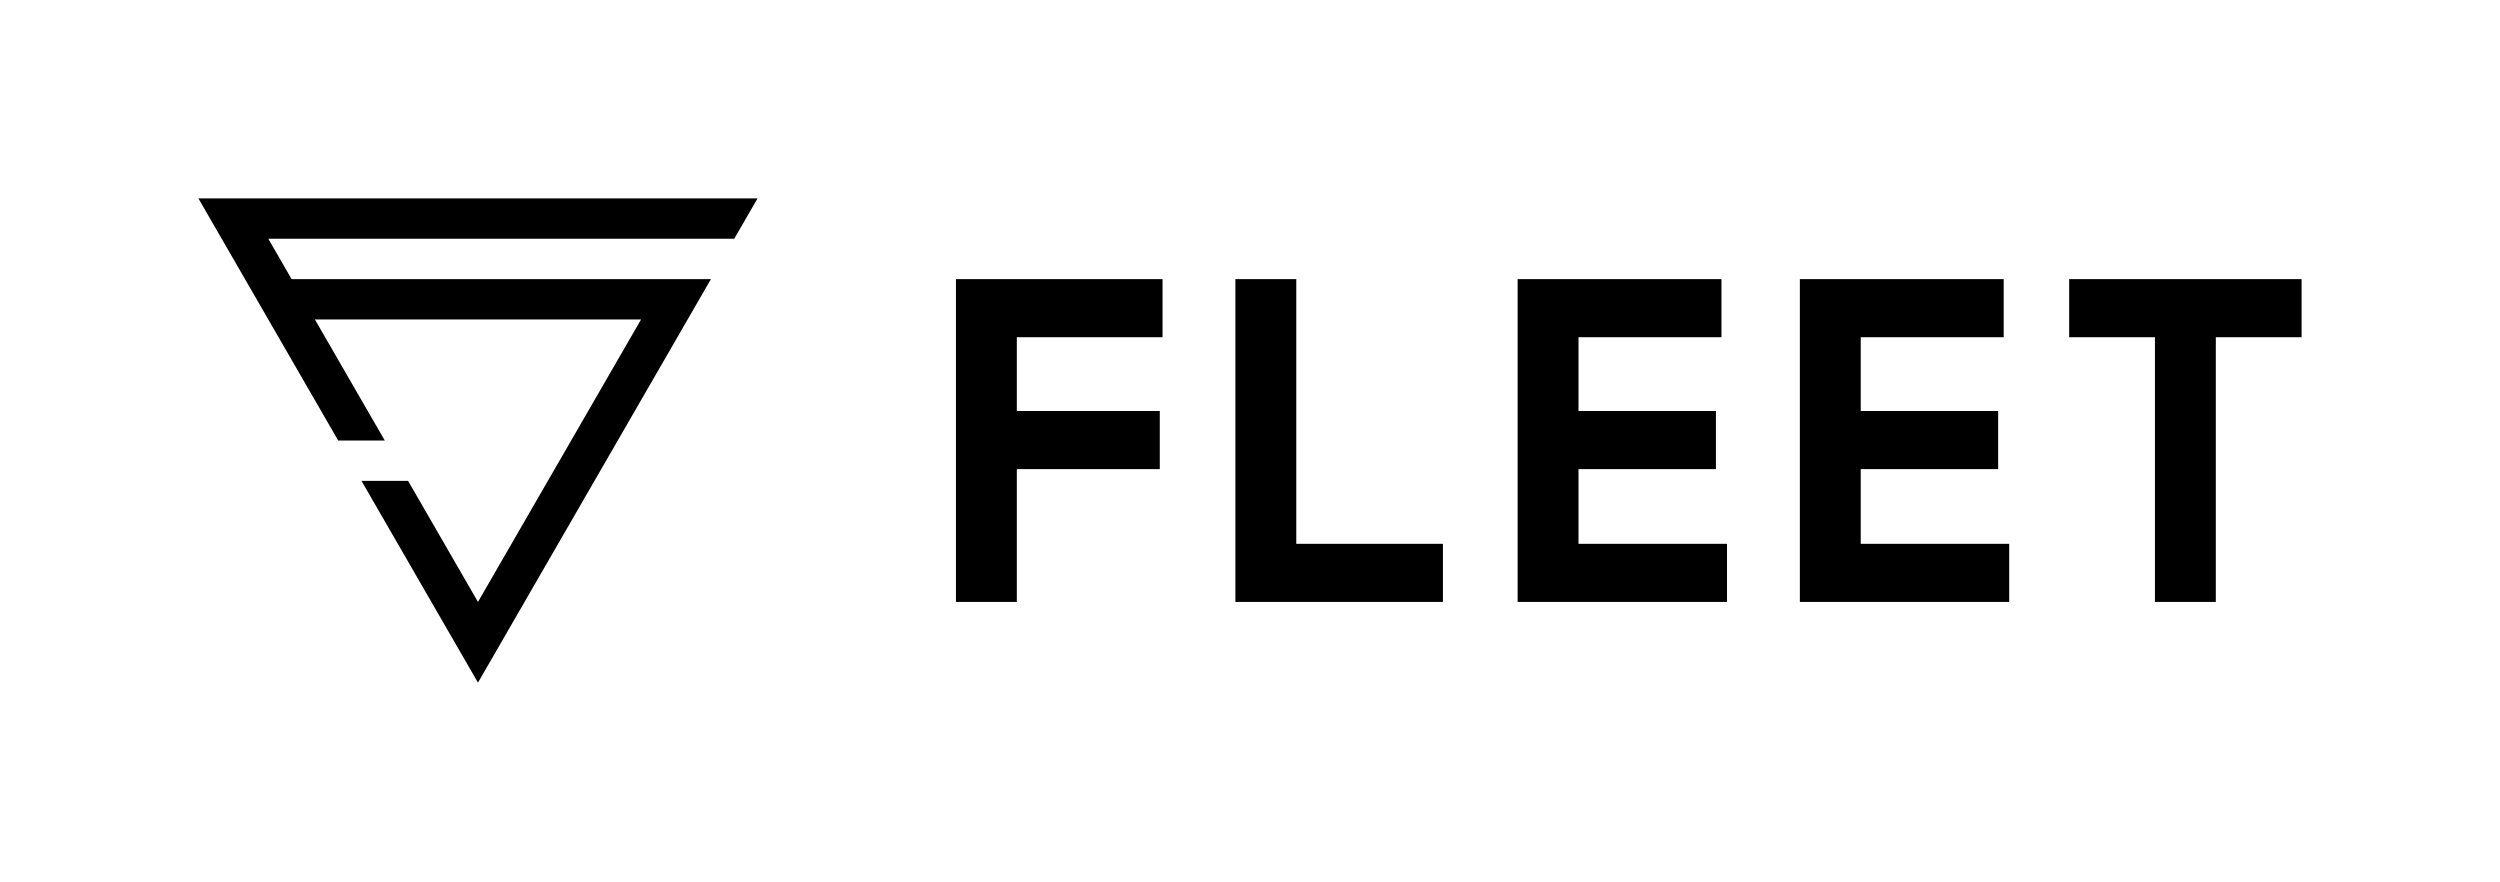
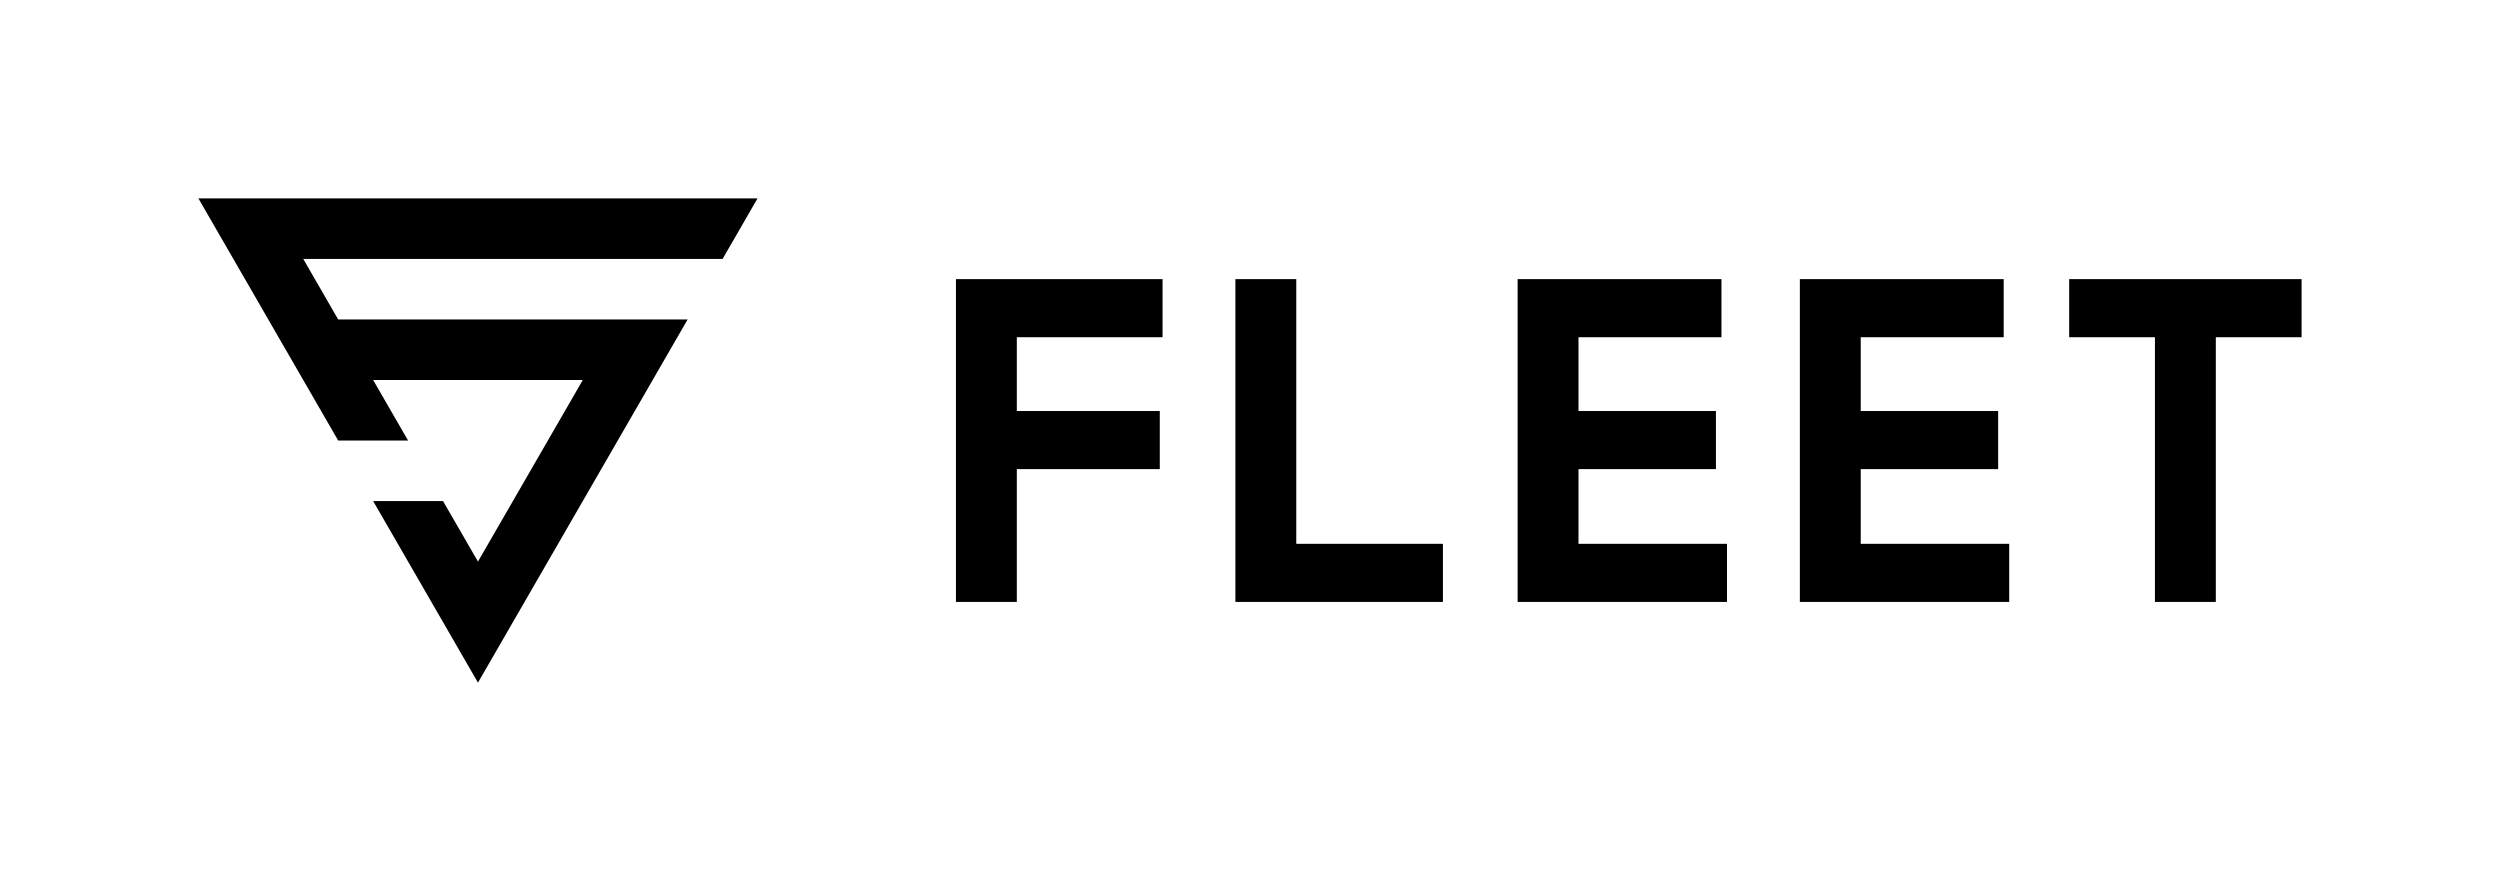
<svg xmlns="http://www.w3.org/2000/svg" version="1.1" viewBox="0 0 1882.949 663.59">
  <defs>
    <style>
      .st0 {
        fill: none;
        stroke: currentColor;
        stroke-miterlimit: 10;
      }

      .st1 {
        fill: currentColor;
      }

      .st2 {
        display: none;
      }
    </style>
  </defs>
  <g id="Layer_2" class="st2">
    <rect class="st0" x="720" y="-28.205" width="2016" height="720" />
    <rect class="st0" x="675.342" y="-28.205" width="2060.658" height="720" />
    <rect class="st0" y="-28.205" width="720" height="720" />
    <rect class="st0" y="-28.205" width="149.44" height="720" />
    <rect class="st0" x="570.56" y="-28.205" width="149.44" height="720" />
    <rect class="st0" x="1733.509" y="-28.205" width="149.44" height="720" />
    <rect class="st0" x="866.754" y="-866.754" width="149.44" height="1882.949" transform="translate(1016.194 -866.7543) rotate(90)" />
    <rect class="st0" x="866.754" y="-352.604" width="149.44" height="1882.949" transform="translate(1530.344 -352.6044) rotate(90)" />
    <rect class="st0" y="210.23" width="1882.949" height="243.13" />
  </g>
  <g id="Layer_1">
    <g class="st2">
      <path class="st1" d="M839.613,324.783v-174.095h164.12v18.135h-142.359v58.032h135.898v18.135h-135.898v79.793h-21.762Z" />
      <path class="st1" d="M1035.47,324.783v-174.095h21.762v155.96h137.825v18.135h-159.587Z" />
      <path class="st1" d="M1224.072,324.783v-174.095h170.921v18.135h-149.159v58.032h142.925v18.135h-142.925v61.658h152.333v18.135h-174.095Z" />
      <path class="st1" d="M1427.183,324.783v-174.095h170.921v18.135h-149.159v58.032h142.925v18.135h-142.925v61.658h152.333v18.135h-174.095Z" />
      <path class="st1" d="M1712.233,324.783v-155.96h-87.047v-18.135h195.857v18.135h-87.047v155.96h-21.762Z" />
      <path class="st1" d="M1999.217,324.783l-93.848-174.095h24.935l83.42,158.68,83.42-158.68h24.595l-93.508,174.095h-29.016Z" />
      <path class="st1" d="M2091.042,324.783l101.555-174.095h29.016l101.555,174.095h-25.389l-21.762-39.897h-137.825l-21.762,39.897h-25.389ZM2149.073,266.751h116.063l-58.032-101.555-58.032,101.555Z" />
      <path class="st1" d="M2352.184,324.783v-174.095h22.669l174.888,147.232h.227v-147.232h21.762v174.095h-22.669l-174.888-148.479h-.227v148.479h-21.762Z" />
      <path d="M967.615,476.934c0-4.483-.353-8.01-1.058-10.579-.705-2.569-2.292-4.471-4.76-5.705-2.468-1.234-6.297-2.04-11.485-2.418s-12.291-.642-21.308-.793l-42.012-.605c-10.377-.151-18.714-.781-25.011-1.889-6.297-1.108-11.057-2.859-14.281-5.252s-5.378-5.604-6.46-9.634c-1.083-4.03-1.625-9.067-1.625-15.112,0-6.599.743-12.04,2.229-16.321,1.486-4.282,4.181-7.632,8.085-10.05,3.904-2.418,9.433-4.118,16.586-5.1,7.153-.982,16.397-1.474,27.731-1.474h32.34c10.276,0,18.84.327,25.691.982s12.291,2.166,16.321,4.534,6.914,6.045,8.652,11.032c1.738,4.987,2.607,11.838,2.607,20.553h-14.508c0-6.75-.642-11.851-1.927-15.301-1.285-3.451-3.4-5.806-6.347-7.065-2.947-1.259-6.914-1.939-11.901-2.04s-11.183-.151-18.588-.151h-31.585c-9.017,0-16.233.176-21.648.529s-9.508,1.159-12.279,2.418-4.622,3.274-5.554,6.045-1.398,6.574-1.398,11.41c0,4.08.327,7.355.982,9.823.655,2.468,2.128,4.345,4.42,5.629s5.831,2.166,10.616,2.645,11.309.768,19.57.869l45.035.605c10.579.151,19.029.768,25.351,1.851,6.322,1.083,11.057,2.834,14.206,5.252,3.148,2.418,5.239,5.68,6.272,9.785s1.549,9.281,1.549,15.528c0,6.801-.642,12.505-1.927,17.115-1.285,4.609-3.765,8.299-7.443,11.07-3.677,2.771-8.992,4.76-15.944,5.969s-16.095,1.813-27.429,1.813h-35.363c-10.327,0-18.991-.453-25.993-1.36s-12.581-2.733-16.737-5.478c-4.156-2.745-7.141-6.838-8.954-12.279s-2.72-12.694-2.72-21.762h14.508c0,7.103.579,12.594,1.738,16.473s3.186,6.662,6.083,8.35,6.952,2.695,12.165,3.022,11.851.491,19.911.491h34.607c9.017,0,16.145-.29,21.384-.869s9.118-1.688,11.636-3.325c2.519-1.637,4.143-3.992,4.874-7.065s1.096-7.128,1.096-12.165Z" />
      <path d="M1168.549,510.484v-48.36l-65.285-67.704h19.344l53.196,56.823,53.196-56.823h19.344l-65.285,67.704v48.36h-14.508Z" />
      <path d="M1497.484,476.934c0-4.483-.353-8.01-1.058-10.579-.705-2.569-2.292-4.471-4.76-5.705-2.468-1.234-6.297-2.04-11.485-2.418s-12.291-.642-21.308-.793l-42.012-.605c-10.377-.151-18.714-.781-25.011-1.889-6.297-1.108-11.057-2.859-14.281-5.252-3.224-2.393-5.378-5.604-6.46-9.634-1.083-4.03-1.625-9.067-1.625-15.112,0-6.599.743-12.04,2.229-16.321,1.486-4.282,4.181-7.632,8.085-10.05s9.433-4.118,16.586-5.1c7.153-.982,16.397-1.474,27.731-1.474h32.34c10.276,0,18.84.327,25.691.982s12.291,2.166,16.321,4.534c4.03,2.368,6.914,6.045,8.652,11.032s2.607,11.838,2.607,20.553h-14.508c0-6.75-.642-11.851-1.927-15.301-1.285-3.451-3.4-5.806-6.347-7.065-2.947-1.259-6.914-1.939-11.901-2.04s-11.183-.151-18.588-.151h-31.585c-9.017,0-16.233.176-21.648.529s-9.508,1.159-12.279,2.418c-2.771,1.259-4.622,3.274-5.554,6.045s-1.398,6.574-1.398,11.41c0,4.08.327,7.355.982,9.823.655,2.468,2.128,4.345,4.42,5.629s5.831,2.166,10.616,2.645,11.309.768,19.57.869l45.035.605c10.579.151,19.029.768,25.351,1.851s11.057,2.834,14.206,5.252c3.148,2.418,5.239,5.68,6.272,9.785,1.033,4.106,1.549,9.281,1.549,15.528,0,6.801-.642,12.505-1.927,17.115-1.285,4.609-3.765,8.299-7.443,11.07s-8.992,4.76-15.944,5.969c-6.952,1.209-16.095,1.813-27.429,1.813h-35.363c-10.327,0-18.991-.453-25.993-1.36s-12.581-2.733-16.737-5.478c-4.156-2.745-7.141-6.838-8.954-12.279-1.813-5.441-2.72-12.694-2.72-21.762h14.508c0,7.103.579,12.594,1.738,16.473s3.186,6.662,6.083,8.35c2.897,1.688,6.952,2.695,12.165,3.022s11.851.491,19.911.491h34.607c9.017,0,16.145-.29,21.384-.869,5.239-.579,9.118-1.688,11.636-3.325s4.143-3.992,4.874-7.065,1.096-7.128,1.096-12.165Z" />
      <path d="M1698.417,510.484v-103.973h-58.032v-12.09h130.571v12.09h-58.032v103.973h-14.508Z" />
      <path d="M1912.574,510.484v-116.063h113.947v12.09h-99.439v38.688h95.284v12.09h-95.284v41.106h101.555v12.09h-116.063Z" />
      <path d="M2144.261,510.484v-116.063h21.611l70.197,94.679,69.139-94.679h21.611v116.063h-14.508v-102.915l-69.29,95.284h-13.148l-71.104-95.284v102.915h-14.508Z" />
      <path d="M2557.221,476.934c0-4.483-.353-8.01-1.058-10.579-.705-2.569-2.292-4.471-4.76-5.705s-6.297-2.04-11.485-2.418-12.291-.642-21.308-.793l-42.012-.605c-10.377-.151-18.714-.781-25.011-1.889-6.297-1.108-11.057-2.859-14.281-5.252-3.224-2.393-5.378-5.604-6.46-9.634s-1.625-9.067-1.625-15.112c0-6.599.743-12.04,2.229-16.321,1.486-4.282,4.181-7.632,8.085-10.05s9.433-4.118,16.586-5.1,16.397-1.474,27.731-1.474h32.34c10.276,0,18.84.327,25.691.982s12.291,2.166,16.321,4.534c4.03,2.368,6.914,6.045,8.652,11.032,1.738,4.987,2.607,11.838,2.607,20.553h-14.508c0-6.75-.642-11.851-1.927-15.301-1.285-3.451-3.4-5.806-6.347-7.065-2.947-1.259-6.914-1.939-11.901-2.04-4.987-.101-11.183-.151-18.588-.151h-31.585c-9.017,0-16.233.176-21.648.529s-9.508,1.159-12.279,2.418c-2.771,1.259-4.622,3.274-5.554,6.045s-1.398,6.574-1.398,11.41c0,4.08.327,7.355.982,9.823.655,2.468,2.128,4.345,4.42,5.629s5.831,2.166,10.616,2.645c4.786.479,11.309.768,19.57.869l45.035.605c10.579.151,19.029.768,25.351,1.851,6.322,1.083,11.057,2.834,14.206,5.252,3.148,2.418,5.239,5.68,6.272,9.785,1.033,4.106,1.549,9.281,1.549,15.528,0,6.801-.642,12.505-1.927,17.115-1.285,4.609-3.765,8.299-7.443,11.07-3.677,2.771-8.992,4.76-15.944,5.969-6.952,1.209-16.095,1.813-27.429,1.813h-35.363c-10.327,0-18.991-.453-25.993-1.36-7.002-.907-12.581-2.733-16.737-5.478s-7.141-6.838-8.954-12.279c-1.813-5.441-2.72-12.694-2.72-21.762h14.508c0,7.103.579,12.594,1.738,16.473,1.159,3.879,3.186,6.662,6.083,8.35,2.897,1.688,6.952,2.695,12.165,3.022s11.851.491,19.911.491h34.607c9.017,0,16.145-.29,21.384-.869,5.239-.579,9.118-1.688,11.636-3.325s4.143-3.992,4.874-7.065,1.096-7.128,1.096-12.165Z" />
    </g>
-     <polygon class="st1" points="570.56 149.44 553.02 179.83 202.08 179.83 219.62 210.22 219.62 210.23 535.46 210.23 360 514.15 272.27 362.19 307.36 362.19 360 453.36 482.83 240.62 237.17 240.62 289.81 331.79 254.72 331.79 149.44 149.44 570.56 149.44" />
    <g>
      <path class="st1" d="M720,210.23h155.604v43.762h-109.756v55.574h107.672v43.764h-107.672v100.03h-45.848v-243.13Z" />
      <path class="st1" d="M930.481,210.23h45.848v199.366h110.451v43.764h-156.299v-243.13Z" />
      <path class="st1" d="M1143.047,210.23h153.52v43.762h-107.672v55.574h103.505v43.764h-103.505v56.266h111.84v43.764h-157.688v-243.13Z" />
      <path class="st1" d="M1355.613,210.23h153.52v43.762h-107.672v55.574h103.505v43.764h-103.505v56.266h111.84v43.764h-157.688v-243.13Z" />
      <path class="st1" d="M1558.455,210.23h175.054v43.762h-64.603v199.368h-45.848v-199.368h-64.603v-43.762Z" />
    </g>
+     <polygon class="st1" points="228.4 195.025 254.71 240.61 517.915 240.61 359.995 514.15 281.035 377.38 333.67 377.38 359.995 422.965 438.955 286.21 281.035 286.21 307.345 331.795 254.71 331.795 149.44 149.44 570.55 149.44 544.24 195.025 228.4 195.025" />
  </g>
</svg>
